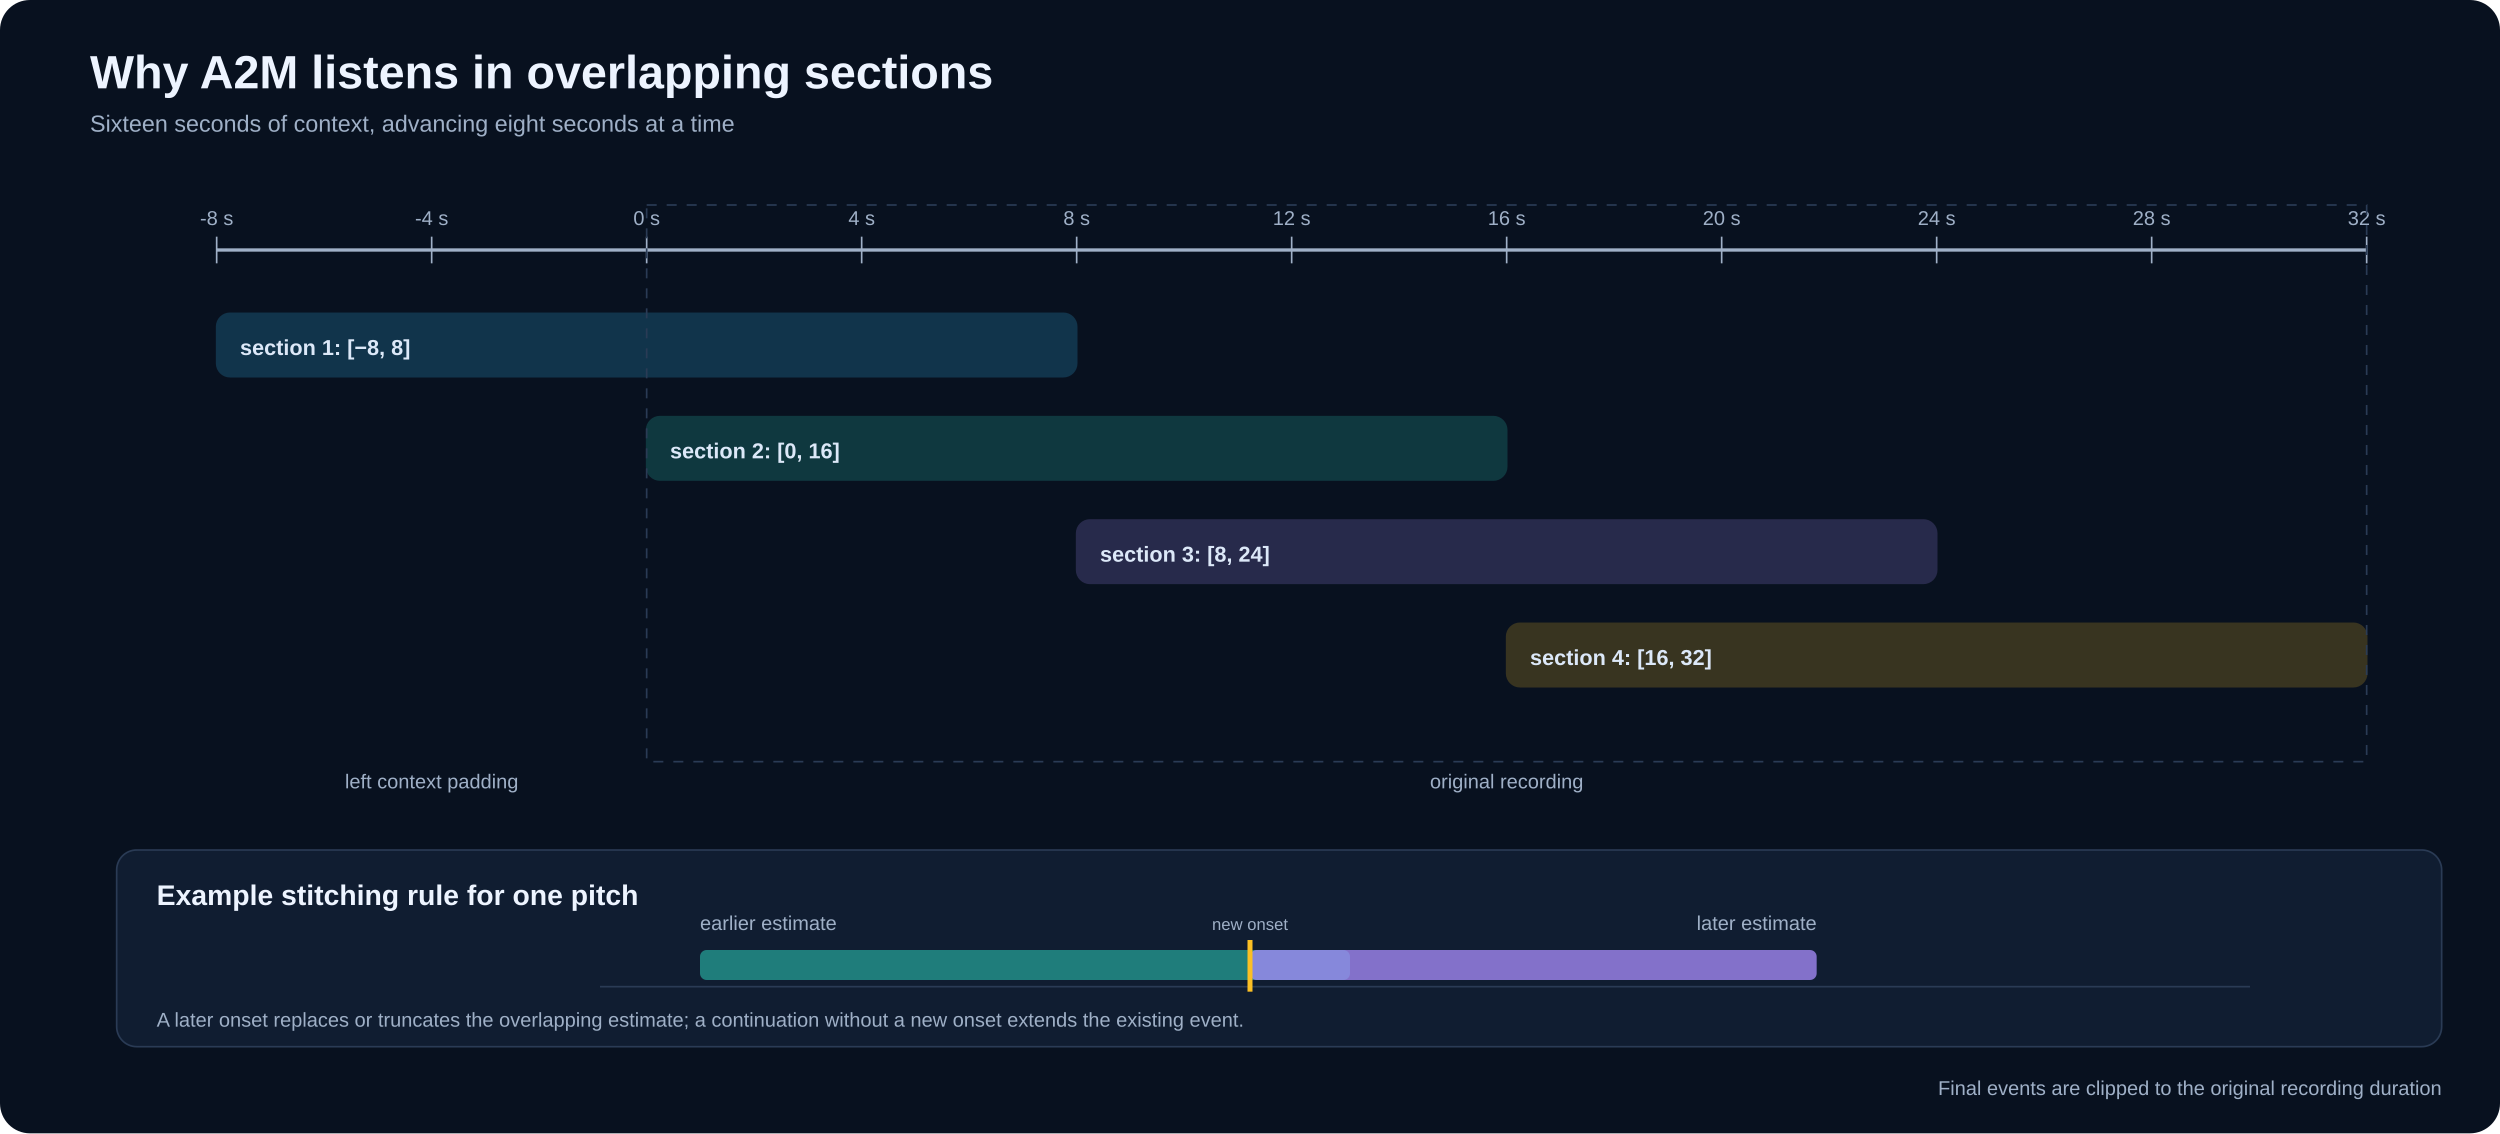
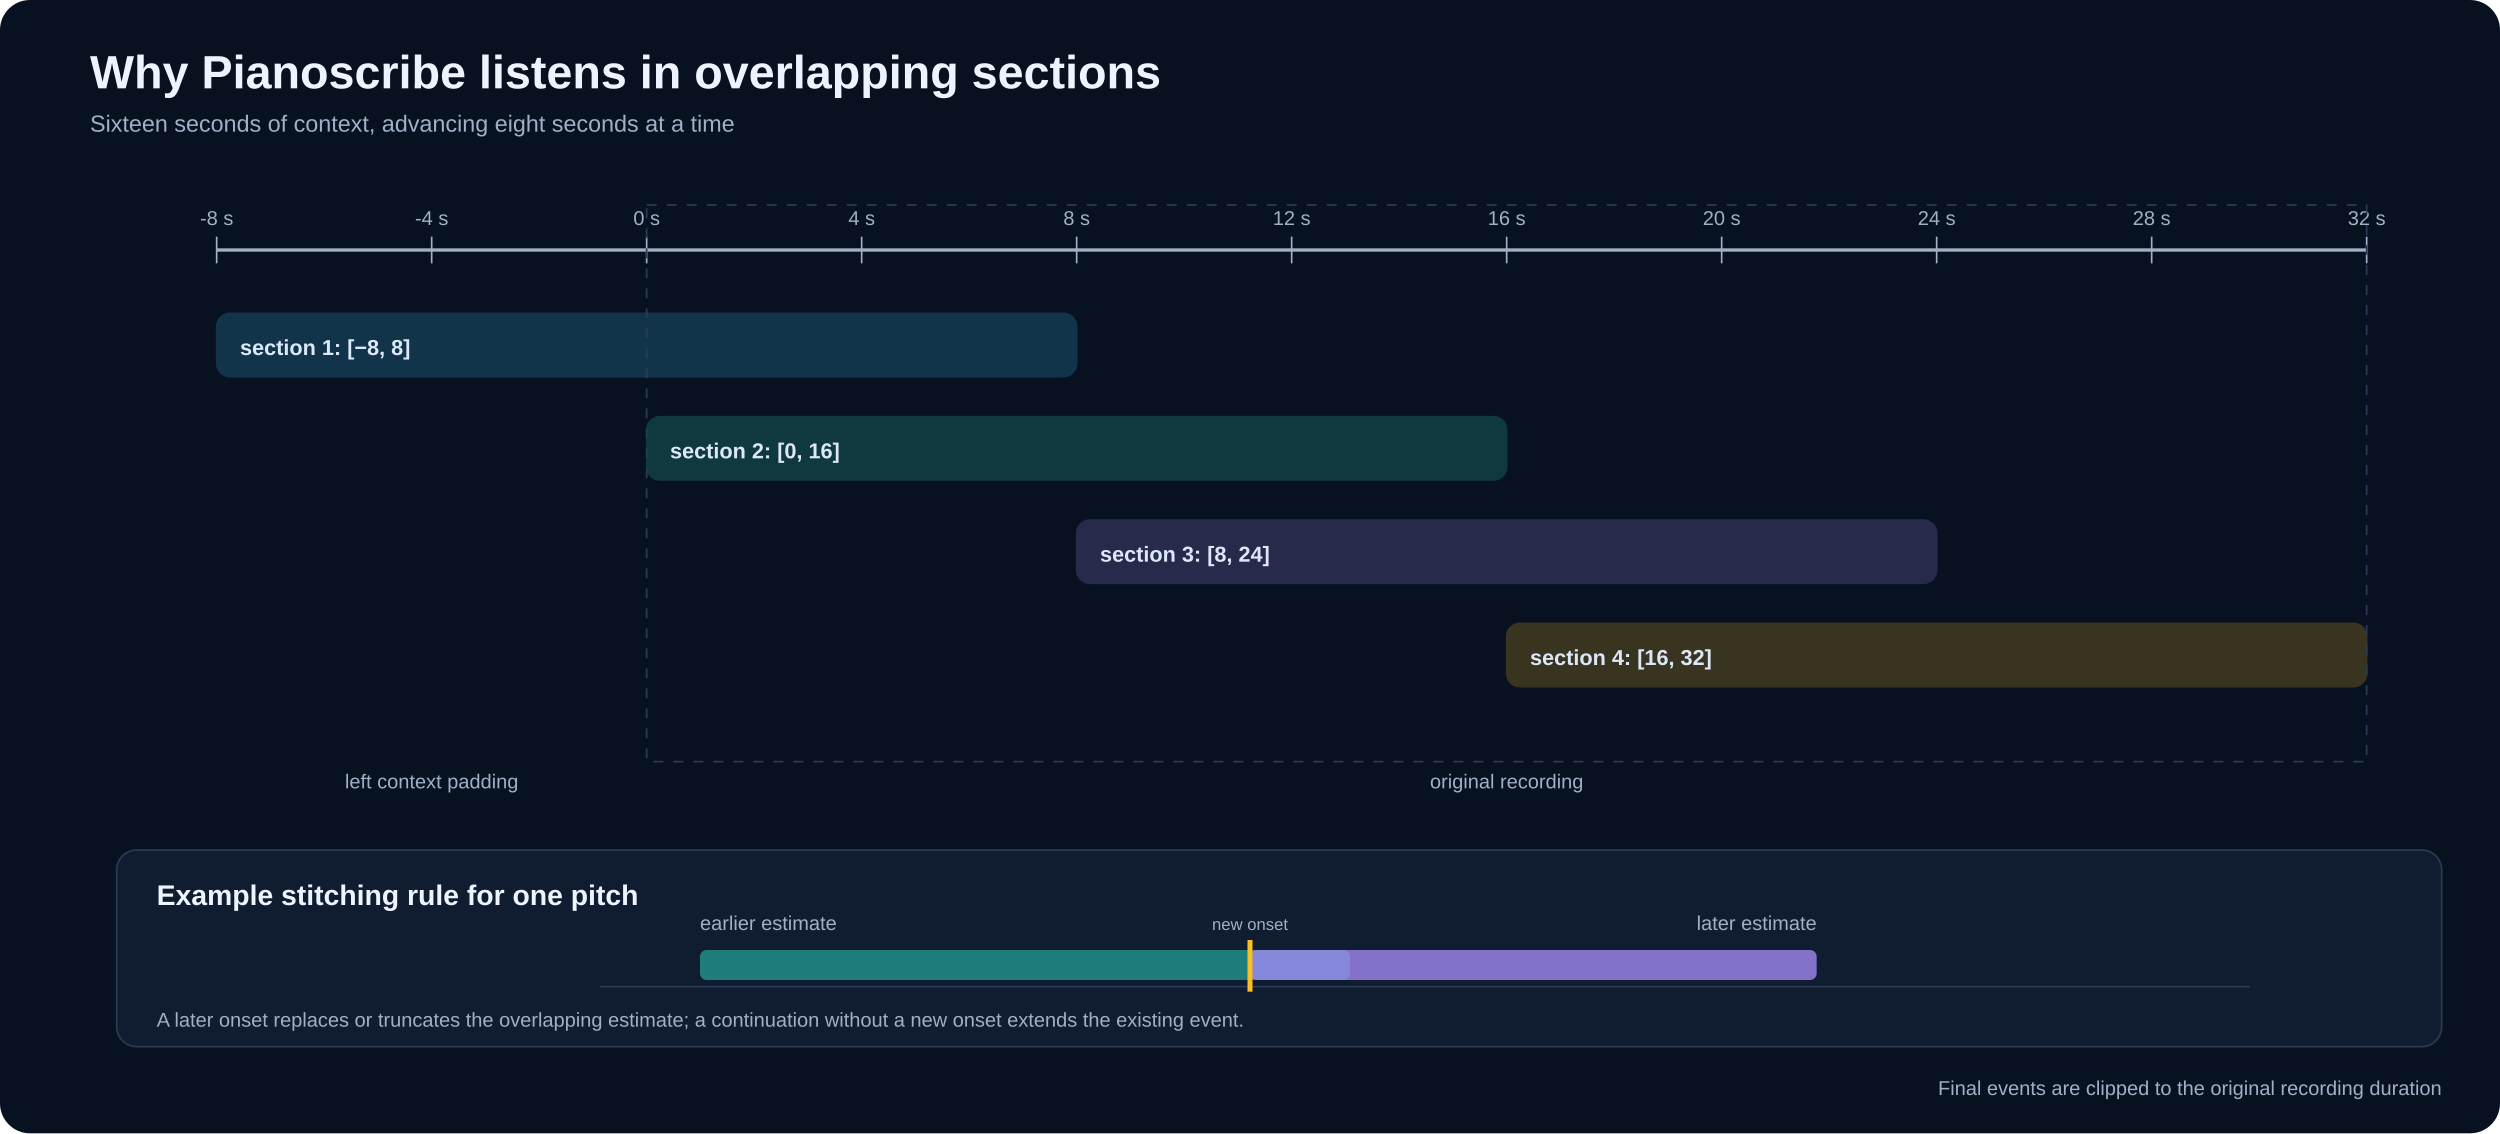
<svg xmlns="http://www.w3.org/2000/svg" width="1500" height="680" viewBox="0 0 1500 680" role="img" aria-labelledby="title desc">
  <style>
.title{font:700 28px 'Segoe UI',Arial,sans-serif;fill:#edf4ff}.subtitle{font:400 14px 'Segoe UI',Arial,sans-serif;fill:#9fb0c7}
.h{font:700 17px 'Segoe UI',Arial,sans-serif;fill:#edf4ff}.label{font:600 13px 'Segoe UI',Arial,sans-serif;fill:#dce8f8}
.small{font:400 12px 'Segoe UI',Arial,sans-serif;fill:#9fb0c7}.tiny{font:400 10px 'Segoe UI',Arial,sans-serif;fill:#9fb0c7}
.mono{font:500 13px Consolas,'SFMono-Regular',monospace;fill:#dce8f8}.metric{font:700 22px 'Segoe UI',Arial,sans-serif;fill:#edf4ff}
</style>
  <rect width="1500" height="680" rx="18" fill="#08111f" />
-   <text x="54.00" y="53.00" class="title" text-anchor="start">Why A2M listens in overlapping sections</text>
+   <text x="54.00" y="53.00" class="title" text-anchor="start">Why Pianoscribe listens in overlapping sections</text>
  <text x="54.00" y="79.00" class="subtitle" text-anchor="start">Sixteen seconds of context, advancing eight seconds at a time</text>
  <line x1="130" y1="150" x2="1420" y2="150" stroke="#9fb0c7" stroke-width="2" />
  <line x1="130.0" y1="142" x2="130.0" y2="158" stroke="#9fb0c7" />
  <text x="130.00" y="135.00" class="small" text-anchor="middle">-8 s</text>
  <line x1="259.0" y1="142" x2="259.0" y2="158" stroke="#9fb0c7" />
  <text x="259.00" y="135.00" class="small" text-anchor="middle">-4 s</text>
  <line x1="388.0" y1="142" x2="388.0" y2="158" stroke="#9fb0c7" />
  <text x="388.00" y="135.00" class="small" text-anchor="middle">0 s</text>
  <line x1="517.0" y1="142" x2="517.0" y2="158" stroke="#9fb0c7" />
  <text x="517.00" y="135.00" class="small" text-anchor="middle">4 s</text>
  <line x1="646.0" y1="142" x2="646.0" y2="158" stroke="#9fb0c7" />
  <text x="646.00" y="135.00" class="small" text-anchor="middle">8 s</text>
  <line x1="775.0" y1="142" x2="775.0" y2="158" stroke="#9fb0c7" />
  <text x="775.00" y="135.00" class="small" text-anchor="middle">12 s</text>
  <line x1="904.0" y1="142" x2="904.0" y2="158" stroke="#9fb0c7" />
  <text x="904.00" y="135.00" class="small" text-anchor="middle">16 s</text>
  <line x1="1033.0" y1="142" x2="1033.0" y2="158" stroke="#9fb0c7" />
  <text x="1033.00" y="135.00" class="small" text-anchor="middle">20 s</text>
  <line x1="1162.0" y1="142" x2="1162.0" y2="158" stroke="#9fb0c7" />
  <text x="1162.00" y="135.00" class="small" text-anchor="middle">24 s</text>
  <line x1="1291.0" y1="142" x2="1291.0" y2="158" stroke="#9fb0c7" />
  <text x="1291.00" y="135.00" class="small" text-anchor="middle">28 s</text>
  <line x1="1420.0" y1="142" x2="1420.0" y2="158" stroke="#9fb0c7" />
  <text x="1420.00" y="135.00" class="small" text-anchor="middle">32 s</text>
  <rect x="130.00" y="188" width="516.00" height="38" rx="8" fill="#38bdf8" opacity="0.20" stroke="#38bdf8" />
  <text x="144.00" y="213.00" class="label" text-anchor="start" fill="#38bdf8">section 1: [−8, 8]</text>
  <rect x="388.00" y="250" width="516.00" height="38" rx="8" fill="#2dd4bf" opacity="0.20" stroke="#2dd4bf" />
  <text x="402.00" y="275.00" class="label" text-anchor="start" fill="#2dd4bf">section 2: [0, 16]</text>
  <rect x="646.00" y="312" width="516.00" height="38" rx="8" fill="#a78bfa" opacity="0.20" stroke="#a78bfa" />
  <text x="660.00" y="337.00" class="label" text-anchor="start" fill="#a78bfa">section 3: [8, 24]</text>
  <rect x="904.00" y="374" width="516.00" height="38" rx="8" fill="#fbbf24" opacity="0.20" stroke="#fbbf24" />
  <text x="918.00" y="399.00" class="label" text-anchor="start" fill="#fbbf24">section 4: [16, 32]</text>
  <rect x="388.00" y="123" width="1032.00" height="334" fill="none" stroke="#2a3b55" stroke-dasharray="6 6" />
  <text x="904.00" y="473.00" class="small" text-anchor="middle">original recording</text>
  <text x="259.00" y="473.00" class="small" text-anchor="middle">left context padding</text>
  <rect x="70.00" y="510.00" width="1395.00" height="118.00" rx="12" fill="#101d31" stroke="#2a3b55" />
  <text x="94.00" y="543.00" class="h" text-anchor="start">Example stitching rule for one pitch</text>
  <line x1="360" y1="592" x2="1350" y2="592" stroke="#2a3b55" />
  <rect x="420" y="570" width="390" height="18" rx="4" fill="#2dd4bf" opacity="0.52" />
  <rect x="750" y="570" width="340" height="18" rx="4" fill="#a78bfa" opacity="0.76" />
  <line x1="750" y1="564" x2="750" y2="595" stroke="#fbbf24" stroke-width="3" />
  <text x="420.00" y="558.00" class="small" text-anchor="start">earlier estimate</text>
  <text x="750.00" y="558.00" class="tiny" text-anchor="middle" fill="#fbbf24">new onset</text>
  <text x="1090.00" y="558.00" class="small" text-anchor="end">later estimate</text>
  <text x="94.00" y="616.00" class="small" text-anchor="start">A later onset replaces or truncates the overlapping estimate; a continuation without a new onset extends the existing event.</text>
  <text x="1465.00" y="657.00" class="small" text-anchor="end" fill="#fbbf24">Final events are clipped to the original recording duration</text>
</svg>
